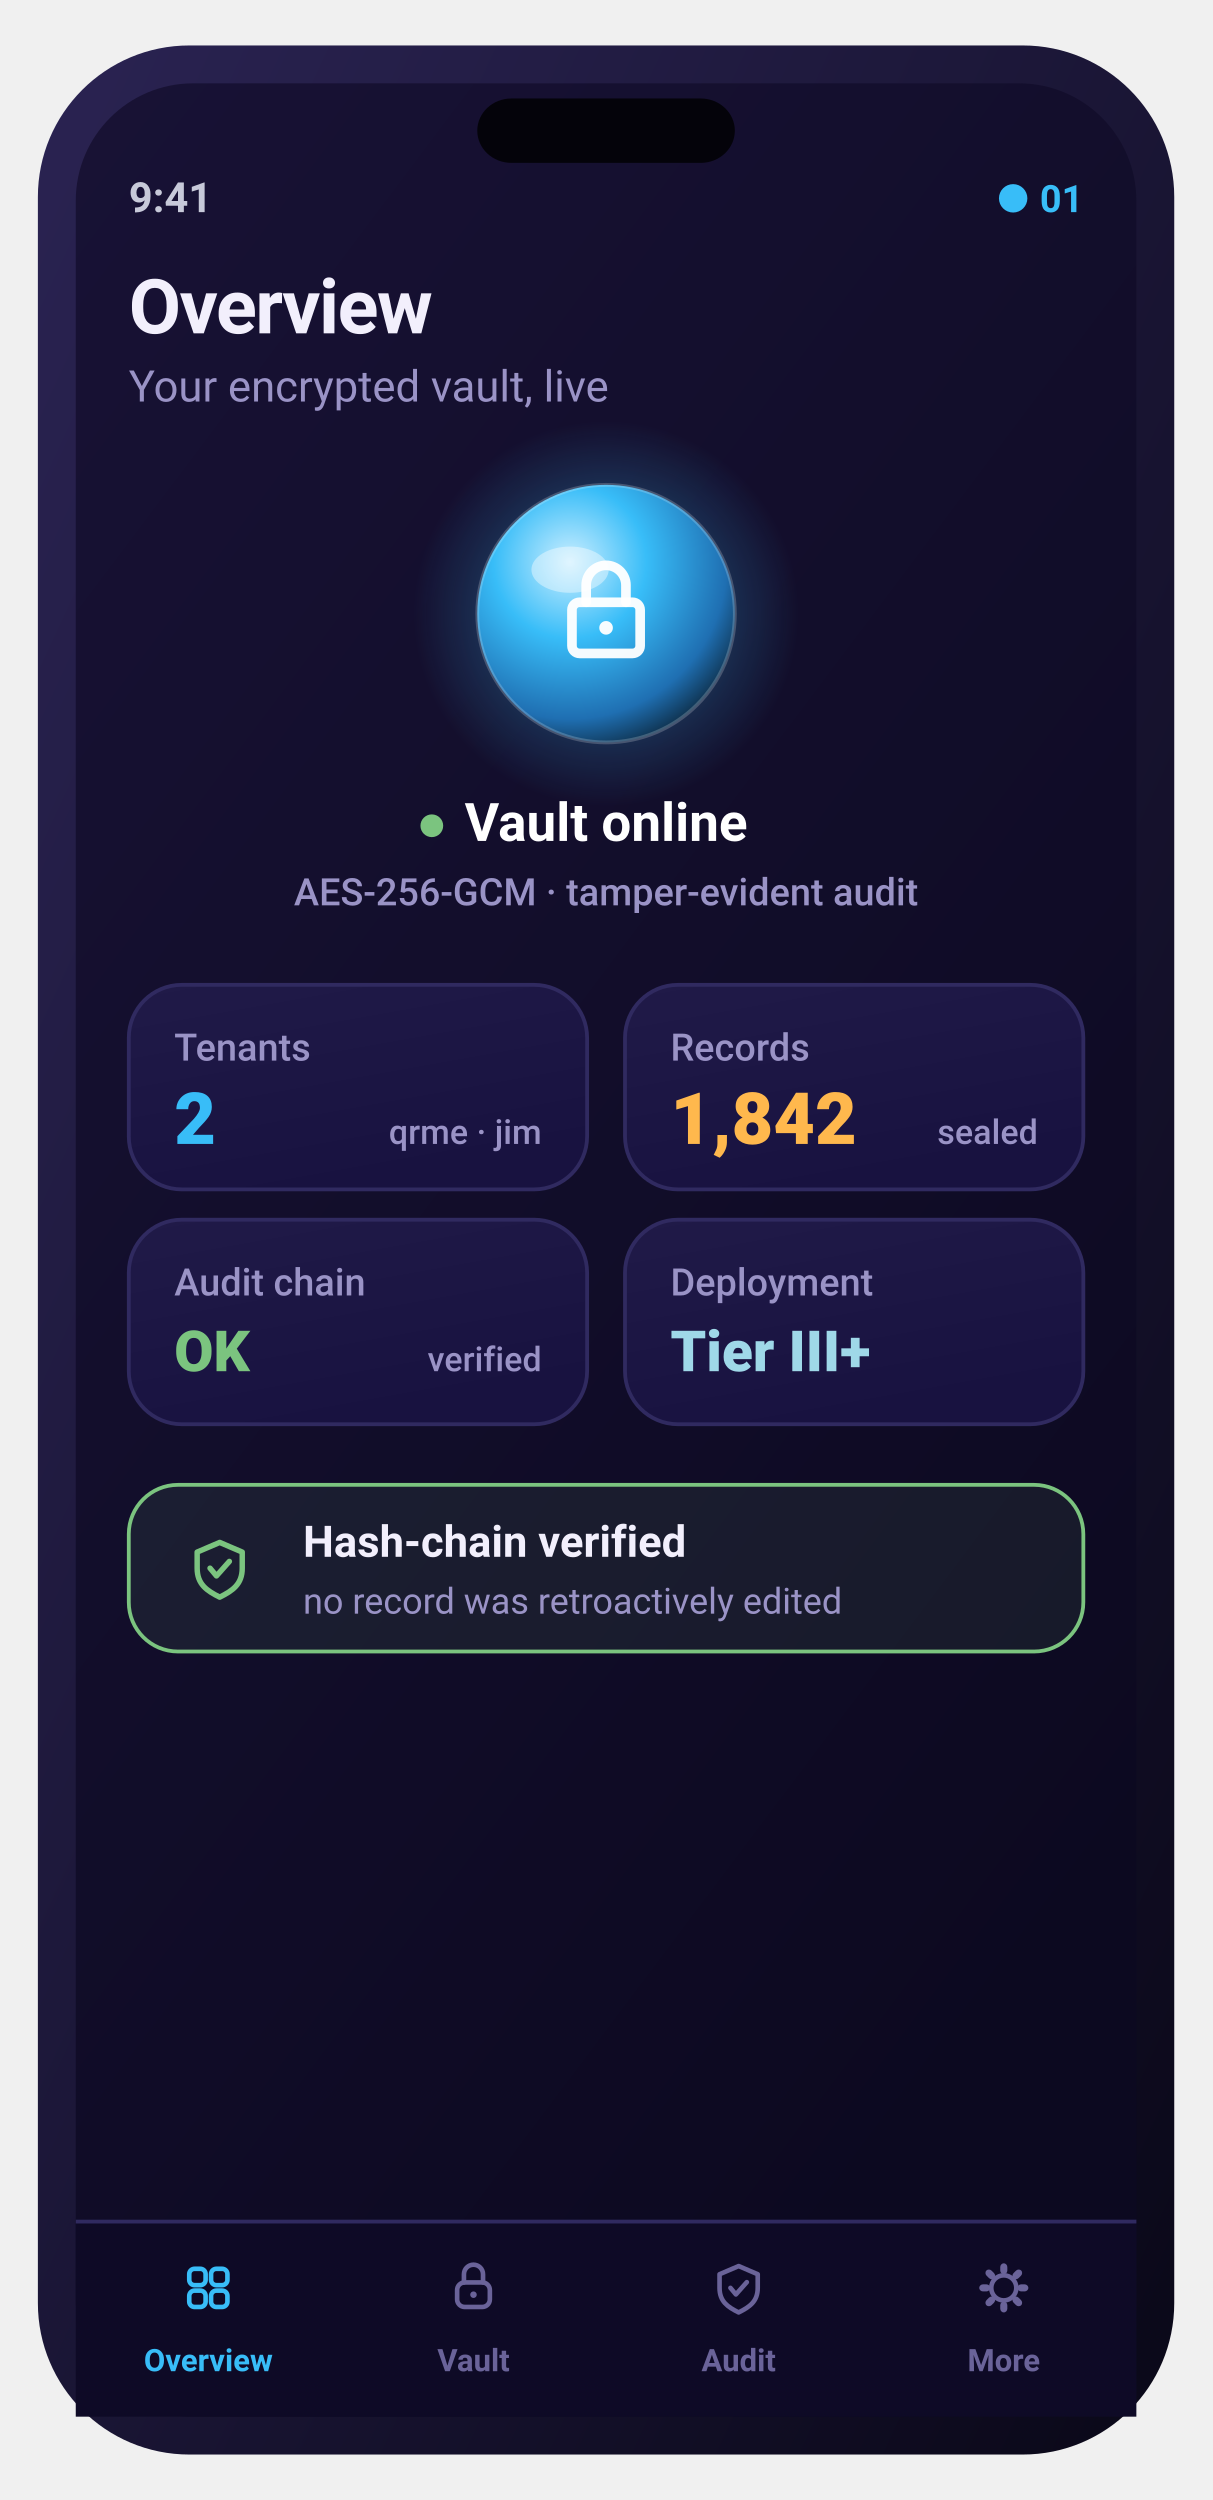
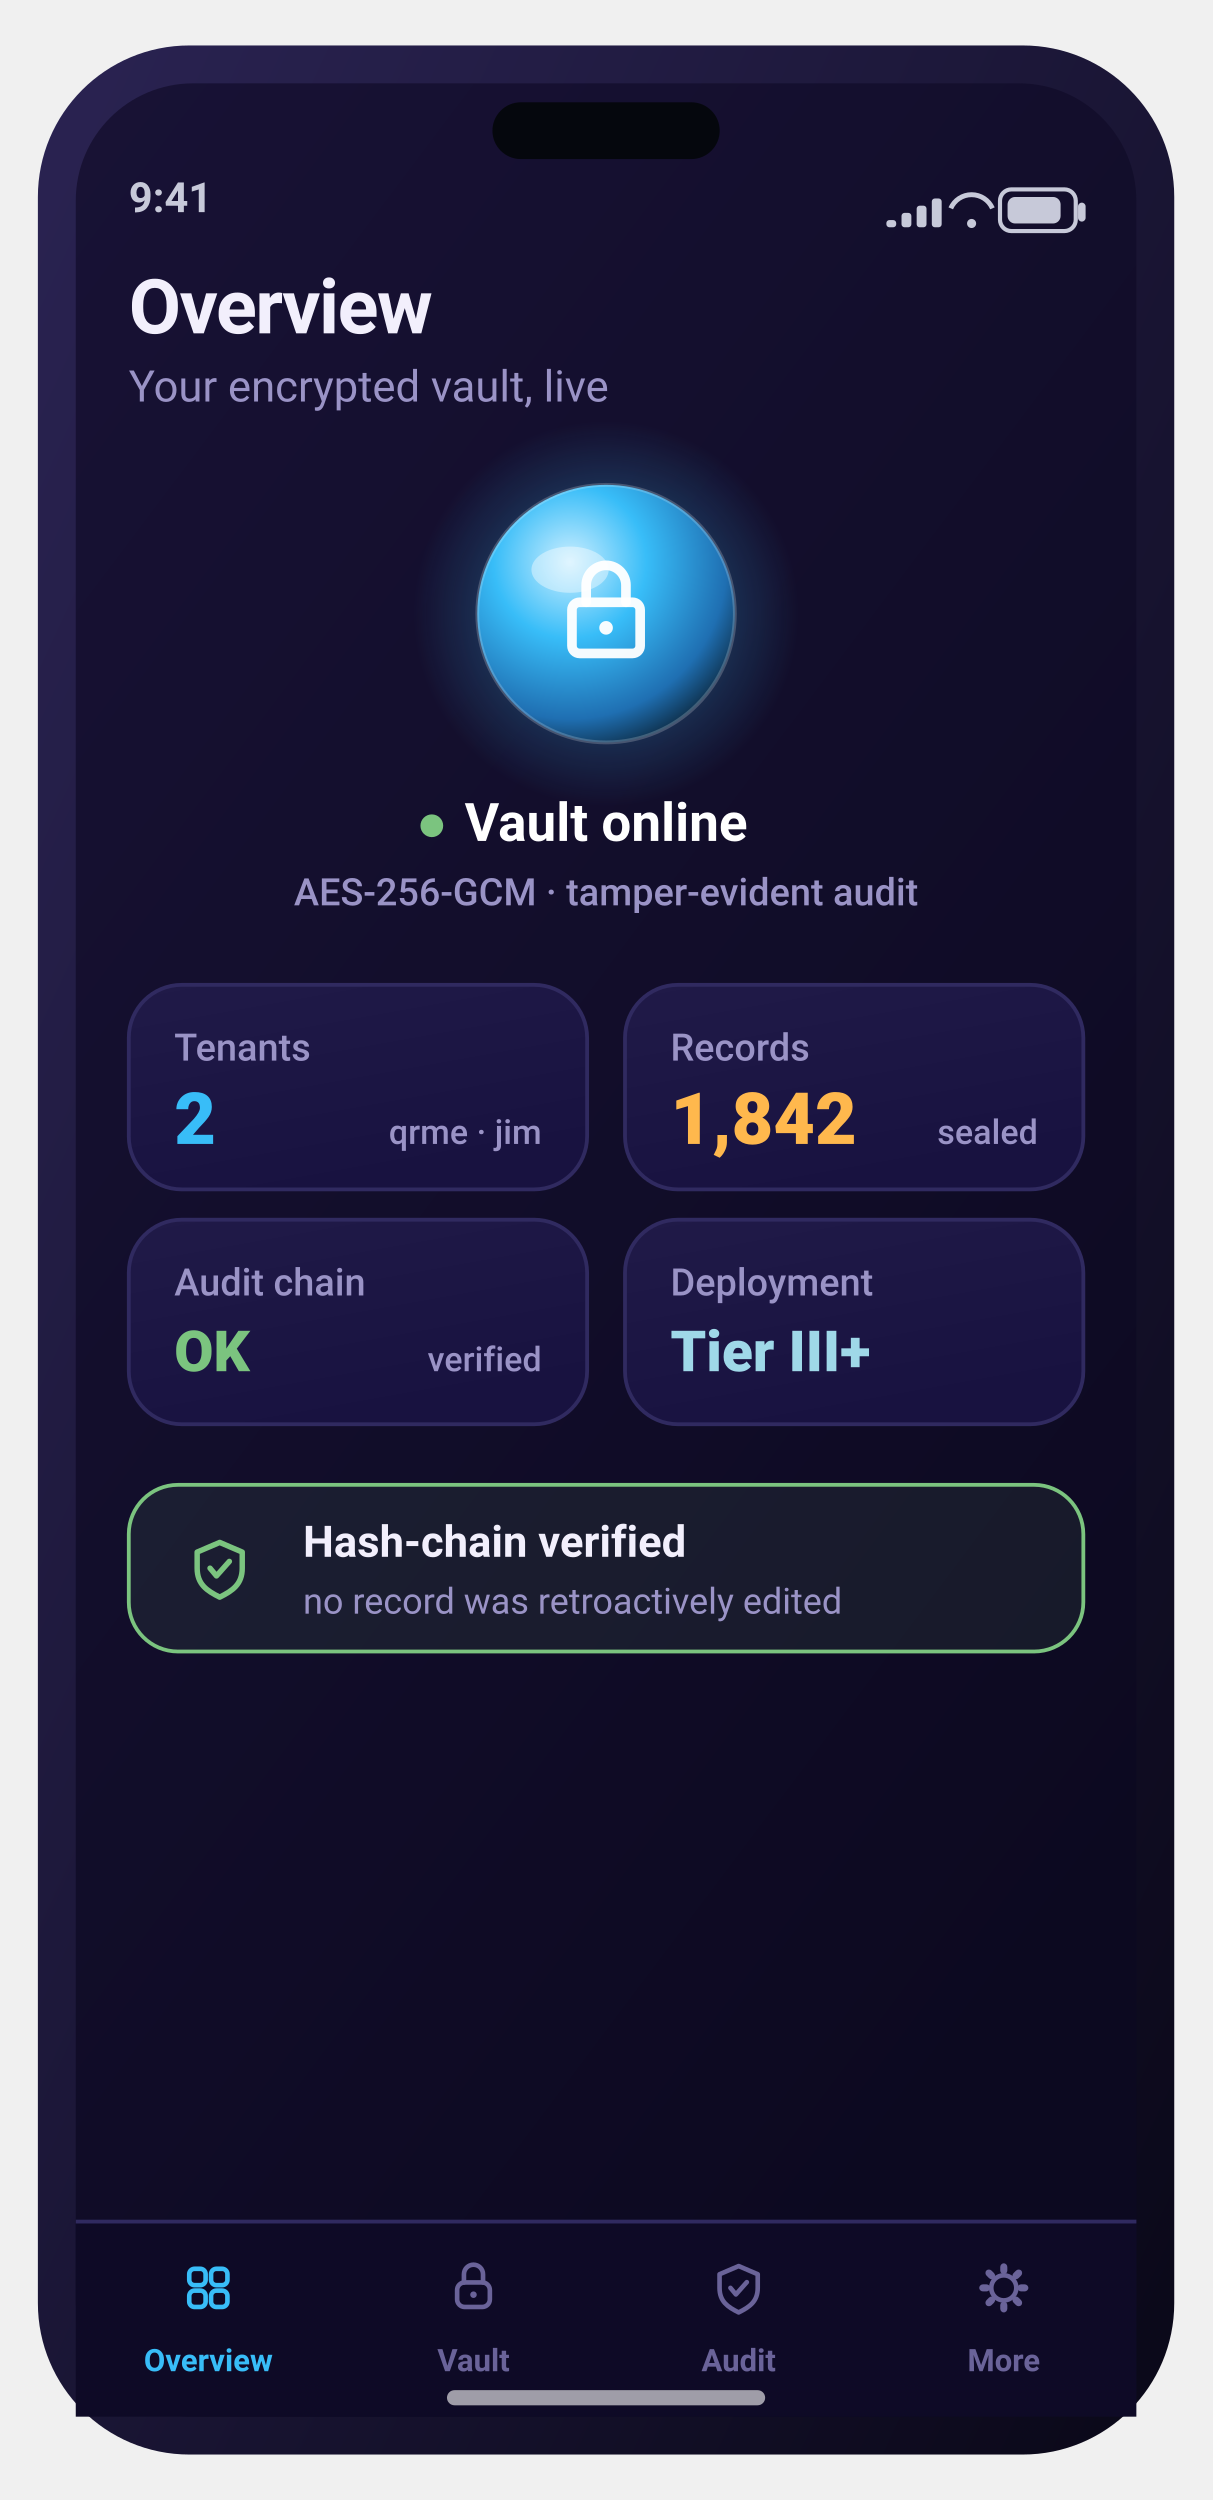
<svg xmlns="http://www.w3.org/2000/svg" width="320" height="660" viewBox="0 0 320 660" role="img" aria-label="Overview screen">
  <defs>
    <linearGradient id="gScr" x1="0" y1="0" x2="0.6" y2="1">
      <stop offset="0" stop-color="#181235" />
      <stop offset="1" stop-color="#0c0920" />
    </linearGradient>
    <linearGradient id="gFrame" x1="0" y1="0" x2="1" y2="1">
      <stop offset="0" stop-color="#2a2352" />
      <stop offset="1" stop-color="#0a0818" />
    </linearGradient>
    <linearGradient id="gCard" x1="0" y1="0" x2="0.4" y2="1">
      <stop offset="0" stop-color="#201a48" />
      <stop offset="1" stop-color="#181240" />
    </linearGradient>
    <linearGradient id="gBrand" x1="0" y1="0" x2="1" y2="0">
      <stop offset="0" stop-color="#38bdf8" />
      <stop offset="1" stop-color="#7dd3fc" />
    </linearGradient>
    <linearGradient id="gAmber" x1="0" y1="0" x2="1" y2="0">
      <stop offset="0" stop-color="#ffb84d" />
      <stop offset="1" stop-color="#ffd27a" />
    </linearGradient>
    <linearGradient id="mV" x1="0" y1="0" x2="1" y2="0">
      <stop offset="0" stop-color="#38bdf8" />
      <stop offset="1" stop-color="#7dd3fc" />
    </linearGradient>
    <linearGradient id="mA" x1="0" y1="0" x2="1" y2="0">
      <stop offset="0" stop-color="#ffb84d" />
      <stop offset="1" stop-color="#ff9f45" />
    </linearGradient>
    <linearGradient id="mG" x1="0" y1="0" x2="1" y2="0">
      <stop offset="0" stop-color="#5fb87a" />
      <stop offset="1" stop-color="#7bc47f" />
    </linearGradient>
    <linearGradient id="mC" x1="0" y1="0" x2="1" y2="0">
      <stop offset="0" stop-color="#6bb6d6" />
      <stop offset="1" stop-color="#9fd8e8" />
    </linearGradient>
    <radialGradient id="orb" cx="36%" cy="30%" r="78%">
      <stop offset="0" stop-color="#cbeeff" />
      <stop offset="38%" stop-color="#38bdf8" />
      <stop offset="78%" stop-color="#1f6fb2" />
      <stop offset="100%" stop-color="#0b2438" />
    </radialGradient>
    <radialGradient id="glow" cx="50%" cy="50%" r="50%">
      <stop offset="0" stop-color="#38bdf8" stop-opacity="0.5" />
      <stop offset="1" stop-color="#38bdf8" stop-opacity="0" />
    </radialGradient>
  </defs>
  <rect x="10.0" y="12.0" width="300.0" height="636.0" rx="40" fill="url(#gFrame)" />
  <rect x="20.0" y="22.0" width="280.0" height="616.0" rx="31" fill="url(#gScr)" />
-   <rect x="126.0" y="26.0" width="68.0" height="17.0" rx="9" fill="#04030a" />
+   <rect x="130.0" y="27.0" width="60.0" height="15.0" rx="7.5" fill="#05070d" />
  <text x="34.0" y="56.0" font-family="-apple-system,BlinkMacSystemFont,'SF Pro Display','SF Pro Text','Segoe UI',Roboto,system-ui,sans-serif" font-size="11" font-weight="600" fill="#c7c9d9" text-anchor="start">9:41</text>
-   <text x="286.0" y="56.0" font-family="-apple-system,BlinkMacSystemFont,'SF Pro Display','SF Pro Text','Segoe UI',Roboto,system-ui,sans-serif" font-size="10" font-weight="700" fill="#38bdf8" text-anchor="end">● 01</text>
+   <rect x="264.0" y="50.0" width="20.0" height="11.0" rx="3" fill="none" stroke="#c7c9d9" stroke-width="1.1" />
+   <rect x="266.0" y="52.0" width="14.0" height="7.0" rx="2" fill="#c7c9d9" />
+   <rect x="284.6" y="53.5" width="2.0" height="5.0" rx="1" fill="#c7c9d9" />
+   <path d="M251 55 a6 6 0 0 1 11 0" fill="none" stroke="#c7c9d9" stroke-width="1.3" />
+   <circle cx="256.5" cy="59" r="1.2" fill="#c7c9d9" />
+   <rect x="234.0" y="58.1" width="2.6" height="1.9" rx="0.8" fill="#c7c9d9" />
+   <rect x="238.0" y="56.2" width="2.6" height="3.8" rx="0.8" fill="#c7c9d9" />
+   <rect x="242.0" y="54.3" width="2.6" height="5.7" rx="0.8" fill="#c7c9d9" />
+   <rect x="246.0" y="52.4" width="2.6" height="7.6" rx="0.8" fill="#c7c9d9" />
  <text x="34.0" y="88.0" font-family="-apple-system,BlinkMacSystemFont,'SF Pro Display','SF Pro Text','Segoe UI',Roboto,system-ui,sans-serif" font-size="20" font-weight="700" fill="#f2effc" text-anchor="start" letter-spacing="-0.4">Overview</text>
  <text x="34.0" y="106.0" font-family="-apple-system,BlinkMacSystemFont,'SF Pro Display','SF Pro Text','Segoe UI',Roboto,system-ui,sans-serif" font-size="11.5" font-weight="400" fill="#9a93c6" text-anchor="start">Your encrypted vault, live</text>
  <circle cx="160.0" cy="162" r="51.0" fill="url(#glow)" />
  <circle cx="160.0" cy="162" r="34" fill="url(#orb)" />
  <circle cx="160.0" cy="162" r="34" fill="none" stroke="rgba(255,255,255,0.20)" stroke-width="1" />
  <ellipse cx="150.5" cy="150.4" rx="10.2" ry="6.1" fill="rgba(255,255,255,0.40)" />
  <rect x="151.0" y="159.0" width="18.0" height="13.5" rx="2" fill="none" stroke="rgba(255,255,255,0.95)" stroke-width="2.55" stroke-linecap="round" stroke-linejoin="round" />
  <path d="M154.75 159.0 v-4.5 a5.25 5.25 0 0 1 10.5 0 v4.5" fill="none" stroke="rgba(255,255,255,0.95)" stroke-width="2.55" stroke-linecap="round" stroke-linejoin="round" />
  <circle cx="160.0" cy="165.75" r="1.8" fill="rgba(255,255,255,0.95)" />
  <circle cx="114.0" cy="218" r="3" fill="#7bc47f" />
  <text x="160.0" y="222.0" font-family="-apple-system,BlinkMacSystemFont,'SF Pro Display','SF Pro Text','Segoe UI',Roboto,system-ui,sans-serif" font-size="14" font-weight="700" fill="#fff" text-anchor="middle">Vault online</text>
  <text x="160.0" y="239.0" font-family="-apple-system,BlinkMacSystemFont,'SF Pro Display','SF Pro Text','Segoe UI',Roboto,system-ui,sans-serif" font-size="10" font-weight="500" fill="#9a93c6" text-anchor="middle">AES-256-GCM · tamper-evident audit</text>
  <rect x="34.0" y="260.0" width="121.0" height="54.0" rx="14" fill="url(#gCard)" stroke="#302a60" stroke-width="1" />
  <text x="46.0" y="280.0" font-family="-apple-system,BlinkMacSystemFont,'SF Pro Display','SF Pro Text','Segoe UI',Roboto,system-ui,sans-serif" font-size="10" font-weight="500" fill="#9a93c6" text-anchor="start">Tenants</text>
  <text x="46.0" y="302.0" font-family="-apple-system,BlinkMacSystemFont,'SF Pro Display','SF Pro Text','Segoe UI',Roboto,system-ui,sans-serif" font-size="19" font-weight="800" fill="#38bdf8" text-anchor="start">2</text>
  <text x="143.0" y="302.0" font-family="-apple-system,BlinkMacSystemFont,'SF Pro Display','SF Pro Text','Segoe UI',Roboto,system-ui,sans-serif" font-size="9" font-weight="500" fill="#9a93c6" text-anchor="end">qrme · jim</text>
  <rect x="165.0" y="260.0" width="121.0" height="54.0" rx="14" fill="url(#gCard)" stroke="#302a60" stroke-width="1" />
  <text x="177.0" y="280.0" font-family="-apple-system,BlinkMacSystemFont,'SF Pro Display','SF Pro Text','Segoe UI',Roboto,system-ui,sans-serif" font-size="10" font-weight="500" fill="#9a93c6" text-anchor="start">Records</text>
  <text x="177.0" y="302.0" font-family="-apple-system,BlinkMacSystemFont,'SF Pro Display','SF Pro Text','Segoe UI',Roboto,system-ui,sans-serif" font-size="19" font-weight="800" fill="#ffb84d" text-anchor="start">1,842</text>
  <text x="274.0" y="302.0" font-family="-apple-system,BlinkMacSystemFont,'SF Pro Display','SF Pro Text','Segoe UI',Roboto,system-ui,sans-serif" font-size="9" font-weight="500" fill="#9a93c6" text-anchor="end">sealed</text>
  <rect x="34.0" y="322.0" width="121.0" height="54.0" rx="14" fill="url(#gCard)" stroke="#302a60" stroke-width="1" />
  <text x="46.0" y="342.0" font-family="-apple-system,BlinkMacSystemFont,'SF Pro Display','SF Pro Text','Segoe UI',Roboto,system-ui,sans-serif" font-size="10" font-weight="500" fill="#9a93c6" text-anchor="start">Audit chain</text>
  <text x="46.0" y="362.0" font-family="-apple-system,BlinkMacSystemFont,'SF Pro Display','SF Pro Text','Segoe UI',Roboto,system-ui,sans-serif" font-size="15" font-weight="800" fill="#7bc47f" text-anchor="start">OK</text>
  <text x="143.0" y="362.0" font-family="-apple-system,BlinkMacSystemFont,'SF Pro Display','SF Pro Text','Segoe UI',Roboto,system-ui,sans-serif" font-size="9" font-weight="500" fill="#9a93c6" text-anchor="end">verified</text>
  <rect x="165.0" y="322.0" width="121.0" height="54.0" rx="14" fill="url(#gCard)" stroke="#302a60" stroke-width="1" />
  <text x="177.0" y="342.0" font-family="-apple-system,BlinkMacSystemFont,'SF Pro Display','SF Pro Text','Segoe UI',Roboto,system-ui,sans-serif" font-size="10" font-weight="500" fill="#9a93c6" text-anchor="start">Deployment</text>
  <text x="177.0" y="362.0" font-family="-apple-system,BlinkMacSystemFont,'SF Pro Display','SF Pro Text','Segoe UI',Roboto,system-ui,sans-serif" font-size="15" font-weight="800" fill="#9fd8e8" text-anchor="start">Tier III+</text>
  <text x="274.0" y="362.0" font-family="-apple-system,BlinkMacSystemFont,'SF Pro Display','SF Pro Text','Segoe UI',Roboto,system-ui,sans-serif" font-size="9" font-weight="500" fill="#9a93c6" text-anchor="end" />
  <rect x="34.0" y="392.0" width="252.0" height="44.0" rx="13" fill="rgba(123,196,127,0.09)" stroke="#7bc47f" stroke-width="1" />
  <path d="M58 407.2 l5.95 2.55 v4.25 c0 4.25 -2.55 5.95 -5.95 7.65 c-3.4 -1.7 -5.95 -3.4 -5.95 -7.65 v-4.25 Z" fill="none" stroke="#7bc47f" stroke-width="1.44" stroke-linecap="round" stroke-linejoin="round" />
  <path d="M55.45 414 l1.7 2.04 3.4 -3.825" fill="none" stroke="#7bc47f" stroke-width="1.44" stroke-linecap="round" stroke-linejoin="round" />
  <text x="80.0" y="411.0" font-family="-apple-system,BlinkMacSystemFont,'SF Pro Display','SF Pro Text','Segoe UI',Roboto,system-ui,sans-serif" font-size="11.5" font-weight="650" fill="#f2effc" text-anchor="start">Hash-chain verified</text>
  <text x="80.0" y="426.0" font-family="-apple-system,BlinkMacSystemFont,'SF Pro Display','SF Pro Text','Segoe UI',Roboto,system-ui,sans-serif" font-size="9.5" font-weight="400" fill="#9a93c6" text-anchor="start">no record was retroactively edited</text>
  <rect x="20.0" y="586.0" width="280.0" height="52.0" rx="0" fill="#0e0a26" />
  <rect x="20" y="586" width="280" height="1" fill="#302a60" />
  <rect x="49.96" y="598.96" width="4.32" height="4.32" rx="1.4" fill="none" stroke="#38bdf8" stroke-width="1.22" stroke-linecap="round" stroke-linejoin="round" />
  <rect x="55.72" y="598.96" width="4.32" height="4.32" rx="1.4" fill="none" stroke="#38bdf8" stroke-width="1.22" stroke-linecap="round" stroke-linejoin="round" />
  <rect x="49.96" y="604.72" width="4.32" height="4.32" rx="1.4" fill="none" stroke="#38bdf8" stroke-width="1.22" stroke-linecap="round" stroke-linejoin="round" />
  <rect x="55.72" y="604.72" width="4.32" height="4.32" rx="1.4" fill="none" stroke="#38bdf8" stroke-width="1.22" stroke-linecap="round" stroke-linejoin="round" />
  <text x="55.0" y="626.0" font-family="-apple-system,BlinkMacSystemFont,'SF Pro Display','SF Pro Text','Segoe UI',Roboto,system-ui,sans-serif" font-size="8.2" font-weight="600" fill="#38bdf8" text-anchor="middle">Overview</text>
  <rect x="120.68" y="602.56" width="8.64" height="6.48" rx="2" fill="none" stroke="#6a6399" stroke-width="1.22" stroke-linecap="round" stroke-linejoin="round" />
  <path d="M122.48 602.56 v-2.16 a2.52 2.52 0 0 1 5.04 0 v2.16" fill="none" stroke="#6a6399" stroke-width="1.22" stroke-linecap="round" stroke-linejoin="round" />
  <circle cx="125.0" cy="605.8" r="0.864" fill="#6a6399" />
  <text x="125.0" y="626.0" font-family="-apple-system,BlinkMacSystemFont,'SF Pro Display','SF Pro Text','Segoe UI',Roboto,system-ui,sans-serif" font-size="8.2" font-weight="600" fill="#6a6399" text-anchor="middle">Vault</text>
  <path d="M195.0 598.24 l5.04 2.16 v3.6 c0 3.6 -2.16 5.04 -5.04 6.48 c-2.88 -1.44 -5.04 -2.88 -5.04 -6.48 v-3.6 Z" fill="none" stroke="#6a6399" stroke-width="1.22" stroke-linecap="round" stroke-linejoin="round" />
  <path d="M192.84 604 l1.44 1.728 2.88 -3.24" fill="none" stroke="#6a6399" stroke-width="1.22" stroke-linecap="round" stroke-linejoin="round" />
  <text x="195.0" y="626.0" font-family="-apple-system,BlinkMacSystemFont,'SF Pro Display','SF Pro Text','Segoe UI',Roboto,system-ui,sans-serif" font-size="8.2" font-weight="600" fill="#6a6399" text-anchor="middle">Audit</text>
  <rect x="264.064" y="597.52" width="1.872" height="2.88" rx="1" transform="rotate(0 265.0 604)" fill="#6a6399" />
  <rect x="264.064" y="597.52" width="1.872" height="2.88" rx="1" transform="rotate(45 265.0 604)" fill="#6a6399" />
  <rect x="264.064" y="597.52" width="1.872" height="2.88" rx="1" transform="rotate(90 265.0 604)" fill="#6a6399" />
  <rect x="264.064" y="597.52" width="1.872" height="2.88" rx="1" transform="rotate(135 265.0 604)" fill="#6a6399" />
  <rect x="264.064" y="597.52" width="1.872" height="2.88" rx="1" transform="rotate(180 265.0 604)" fill="#6a6399" />
  <rect x="264.064" y="597.52" width="1.872" height="2.88" rx="1" transform="rotate(225 265.0 604)" fill="#6a6399" />
  <rect x="264.064" y="597.52" width="1.872" height="2.88" rx="1" transform="rotate(270 265.0 604)" fill="#6a6399" />
  <rect x="264.064" y="597.52" width="1.872" height="2.88" rx="1" transform="rotate(315 265.0 604)" fill="#6a6399" />
  <circle cx="265.0" cy="604" r="3.312" fill="none" stroke="#6a6399" stroke-width="1.22" stroke-linecap="round" stroke-linejoin="round" />
  <text x="265.0" y="626.0" font-family="-apple-system,BlinkMacSystemFont,'SF Pro Display','SF Pro Text','Segoe UI',Roboto,system-ui,sans-serif" font-size="8.2" font-weight="600" fill="#6a6399" text-anchor="middle">More</text>
+   <rect x="118.0" y="631.0" width="84.0" height="4.0" rx="2" fill="rgba(255,255,255,0.6)" />
</svg>
